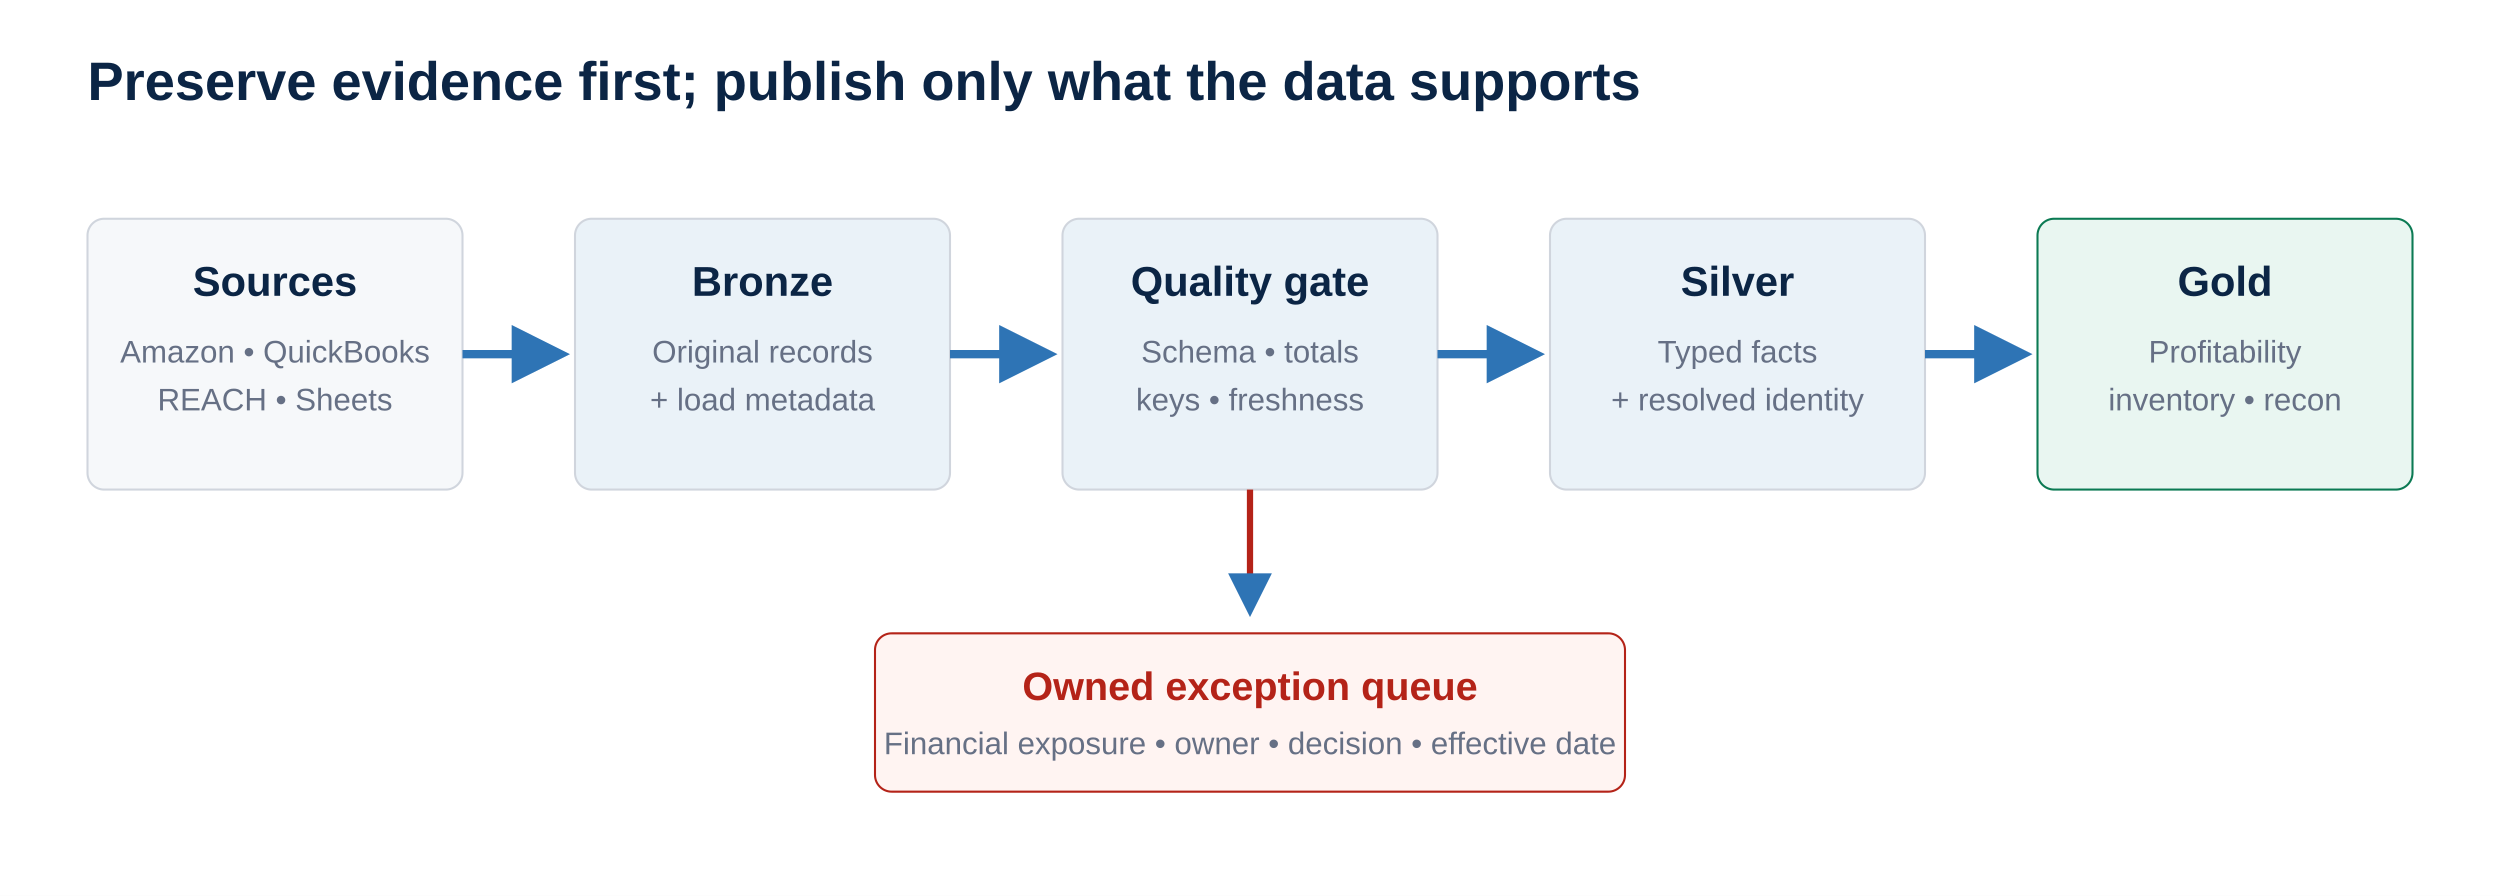
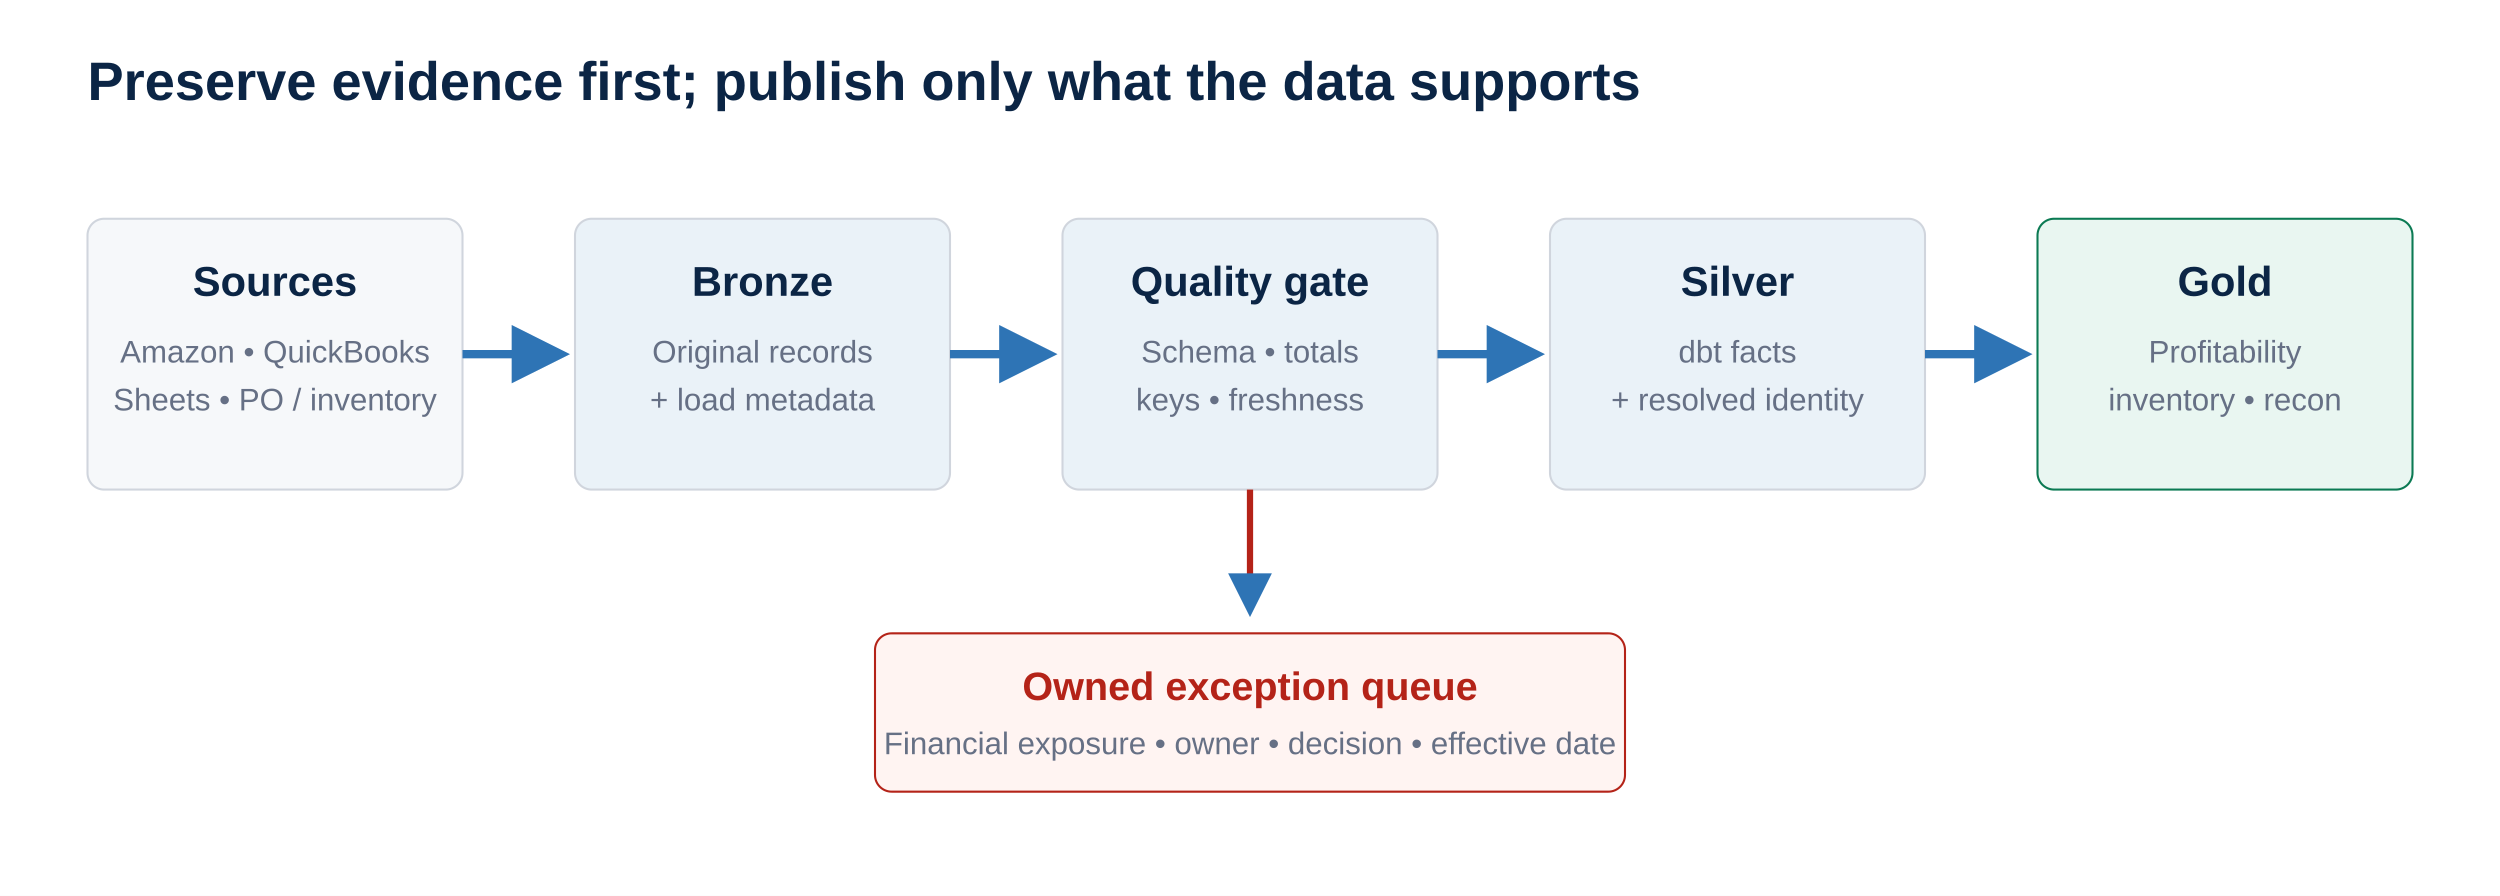
<svg xmlns="http://www.w3.org/2000/svg" width="1200" height="430" viewBox="0 0 1200 430" role="img" aria-labelledby="t d">
  <rect width="1200" height="430" fill="#fff" />
  <text x="42" y="48" font-family="Arial" font-size="26" font-weight="700" fill="#0B2545">Preserve evidence first; publish only what the data supports</text>
  <defs>
    <marker id="a" viewBox="0 0 10 10" refX="8" refY="5" markerWidth="7" markerHeight="7" orient="auto">
      <path d="M0 0L10 5L0 10z" fill="#2E74B5" />
    </marker>
  </defs>
  <g font-family="Arial" text-anchor="middle">
    <g fill="#F6F8FA" stroke="#D0D5DD">
      <rect x="42" y="105" width="180" height="130" rx="8" />
      <rect x="276" y="105" width="180" height="130" rx="8" fill="#EAF2F8" />
      <rect x="510" y="105" width="180" height="130" rx="8" fill="#EAF2F8" />
      <rect x="744" y="105" width="180" height="130" rx="8" fill="#EAF2F8" />
      <rect x="978" y="105" width="180" height="130" rx="8" fill="#E9F6F1" stroke="#0B7A53" />
    </g>
    <g fill="#0B2545" font-size="20" font-weight="700">
      <text x="132" y="142">Sources</text>
      <text x="366" y="142">Bronze</text>
      <text x="600" y="142">Quality gate</text>
      <text x="834" y="142">Silver</text>
      <text x="1068" y="142">Gold</text>
    </g>
    <g fill="#667085" font-size="15">
      <text x="132" y="174">Amazon • QuickBooks</text>
-       <text x="132" y="197">REACH • Sheets</text>
+       <text x="132" y="197">Sheets • PO / inventory</text>
      <text x="366" y="174">Original records</text>
      <text x="366" y="197">+ load metadata</text>
      <text x="600" y="174">Schema • totals</text>
      <text x="600" y="197">keys • freshness</text>
-       <text x="834" y="174">Typed facts</text>
+       <text x="834" y="174">dbt facts</text>
      <text x="834" y="197">+ resolved identity</text>
      <text x="1068" y="174">Profitability</text>
      <text x="1068" y="197">inventory • recon</text>
    </g>
  </g>
  <g stroke="#2E74B5" stroke-width="4" marker-end="url(#a)">
    <path d="M222 170H268" />
    <path d="M456 170H502" />
    <path d="M690 170H736" />
    <path d="M924 170H970" />
  </g>
  <path d="M600 235V292" stroke="#B42318" stroke-width="3" marker-end="url(#a)" />
  <rect x="420" y="304" width="360" height="76" rx="8" fill="#FFF4F2" stroke="#B42318" />
  <text x="600" y="336" text-anchor="middle" font-family="Arial" font-size="19" font-weight="700" fill="#B42318">Owned exception queue</text>
  <text x="600" y="362" text-anchor="middle" font-family="Arial" font-size="15" fill="#667085">Financial exposure • owner • decision • effective date</text>
</svg>
